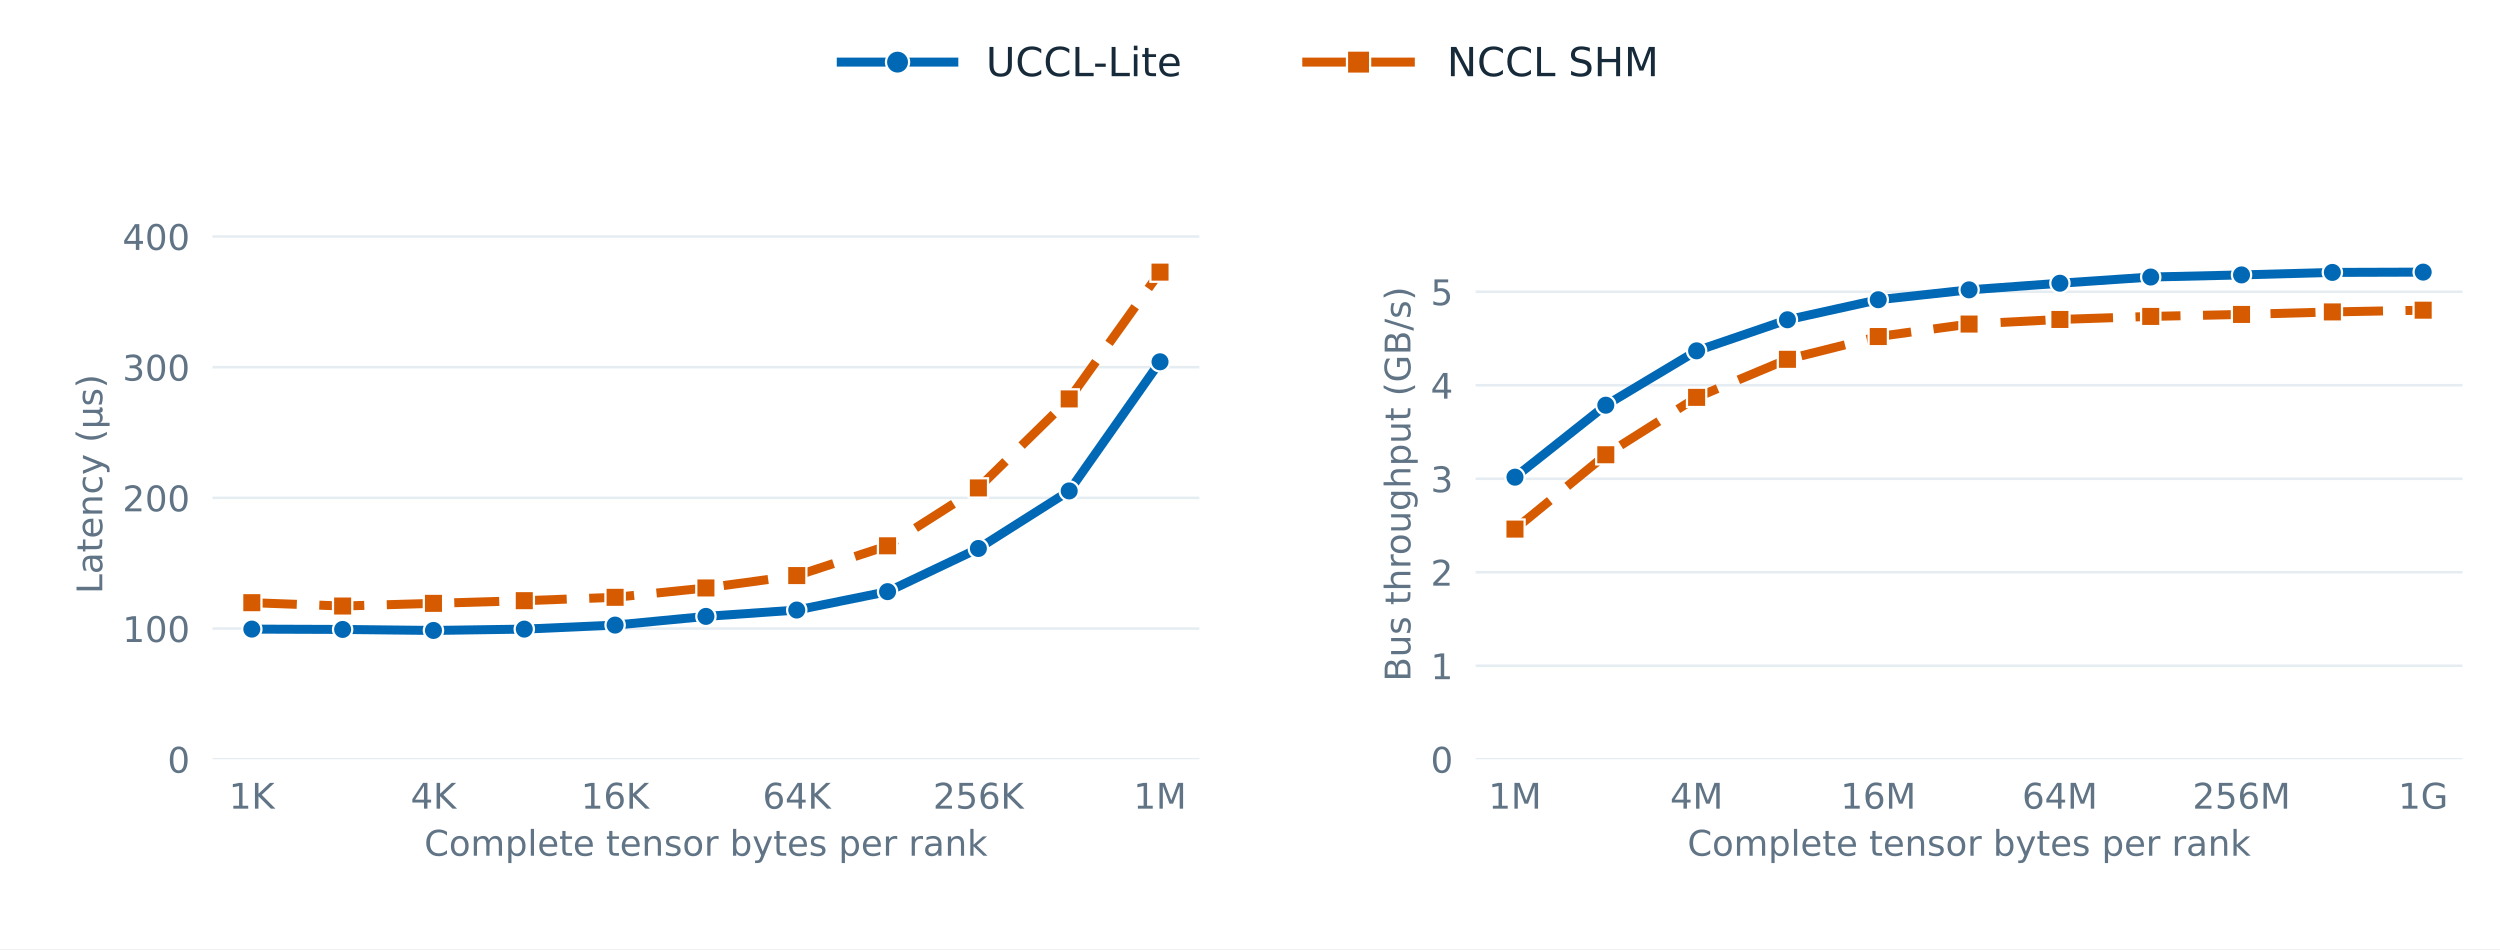
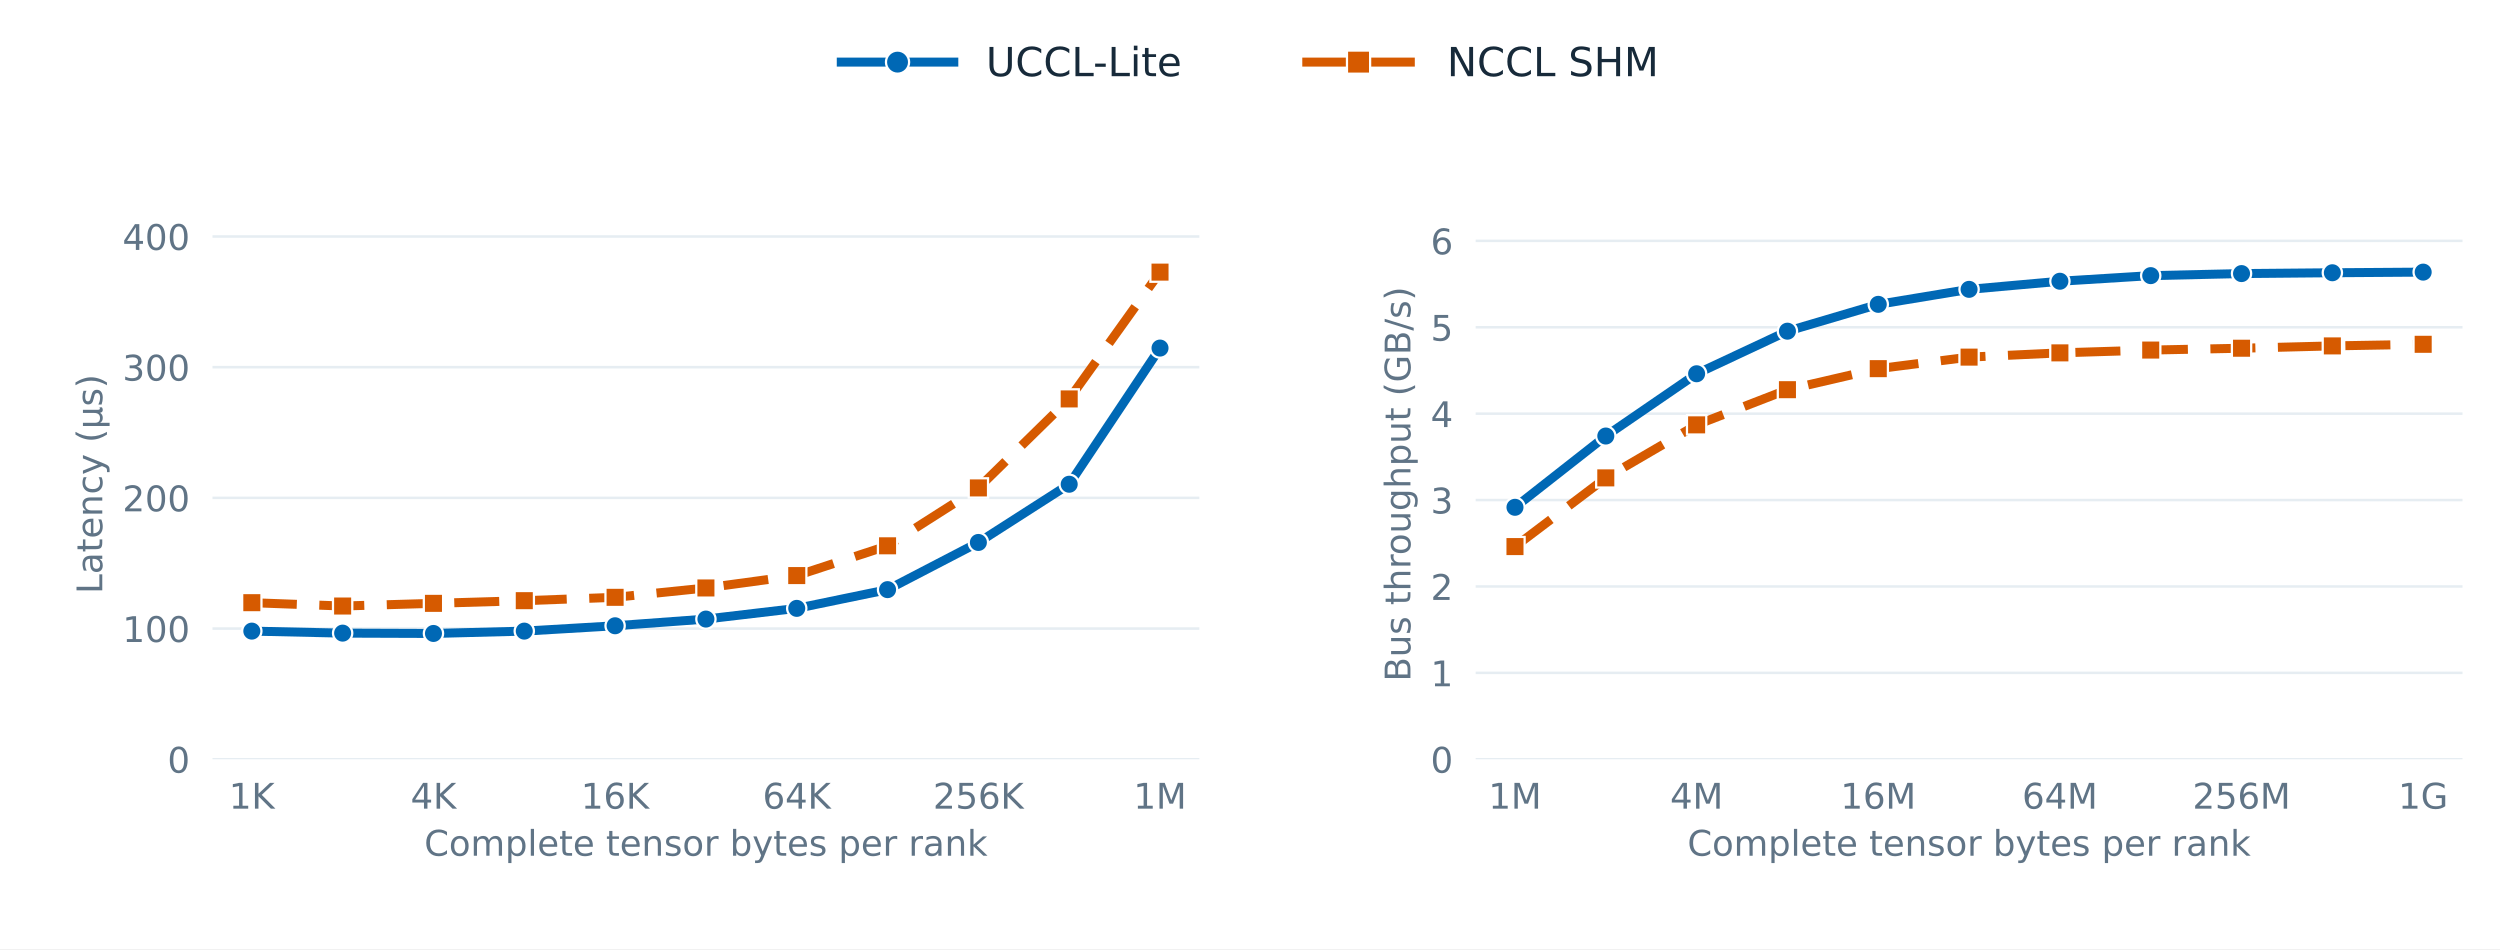
<svg xmlns="http://www.w3.org/2000/svg" xmlns:xlink="http://www.w3.org/1999/xlink" width="777.6pt" height="295.2pt" viewBox="0 0 777.6 295.2" version="1.1">
  <defs>
    <style type="text/css">*{stroke-linejoin: round; stroke-linecap: butt}</style>
  </defs>
  <g id="figure_1">
    <g id="patch_1">
      <path d="M 0 295.2 L 777.6 295.2 L 777.6 0 L 0 0 z " style="fill: #ffffff" />
    </g>
    <g id="axes_1">
      <g id="patch_2">
        <path d="M 66.096 236.16 L 373.043 236.16 L 373.043 64.944 L 66.096 64.944 z " style="fill: #ffffff" />
      </g>
      <g id="matplotlib.axis_1">
        <g id="xtick_1">
          <g id="line2d_1" />
          <g id="text_1">
            <text style="font-size: 11px; font-family: 'DejaVu Sans'; text-anchor: middle; fill: #607486" x="78.327" y="251.518" transform="rotate(-0 78.32651 251.5183)">1K</text>
          </g>
        </g>
        <g id="xtick_2">
          <g id="line2d_2" />
          <g id="text_2">
            <text style="font-size: 11px; font-family: 'DejaVu Sans'; text-anchor: middle; fill: #607486" x="134.824" y="251.518" transform="rotate(-0 134.8238 251.5183)">4K</text>
          </g>
        </g>
        <g id="xtick_3">
          <g id="line2d_3" />
          <g id="text_3">
            <text style="font-size: 11px; font-family: 'DejaVu Sans'; text-anchor: middle; fill: #607486" x="191.321" y="251.518" transform="rotate(-0 191.3211 251.5183)">16K</text>
          </g>
        </g>
        <g id="xtick_4">
          <g id="line2d_4" />
          <g id="text_4">
            <text style="font-size: 11px; font-family: 'DejaVu Sans'; text-anchor: middle; fill: #607486" x="247.818" y="251.518" transform="rotate(-0 247.8183 251.5183)">64K</text>
          </g>
        </g>
        <g id="xtick_5">
          <g id="line2d_5" />
          <g id="text_5">
            <text style="font-size: 11px; font-family: 'DejaVu Sans'; text-anchor: middle; fill: #607486" x="304.316" y="251.518" transform="rotate(-0 304.3156 251.5183)">256K</text>
          </g>
        </g>
        <g id="xtick_6">
          <g id="line2d_6" />
          <g id="text_6">
            <text style="font-size: 11px; font-family: 'DejaVu Sans'; text-anchor: middle; fill: #607486" x="360.813" y="251.518" transform="rotate(-0 360.8129 251.5183)">1M</text>
          </g>
        </g>
        <g id="text_7">
          <text style="font-size: 11px; font-family: 'DejaVu Sans'; text-anchor: middle; fill: #607486" x="219.57" y="266.164" transform="rotate(-0 219.5697 266.1642)">Complete tensor bytes per rank</text>
        </g>
      </g>
      <g id="matplotlib.axis_2">
        <g id="ytick_1">
          <g id="line2d_7">
            <path d="M 66.096 236.16 L 373.043 236.16 " clip-path="url(#pcc9501a2ec)" style="fill: none; stroke: #e6edf2; stroke-width: 0.8; stroke-linecap: square" />
          </g>
          <g id="line2d_8" />
          <g id="text_8">
            <text style="font-size: 11px; font-family: 'DejaVu Sans'; text-anchor: end; fill: #607486" x="59.096" y="240.339" transform="rotate(-0 59.096 240.3391)">0</text>
          </g>
        </g>
        <g id="ytick_2">
          <g id="line2d_9">
            <path d="M 66.096 195.51 L 373.043 195.51 " clip-path="url(#pcc9501a2ec)" style="fill: none; stroke: #e6edf2; stroke-width: 0.8; stroke-linecap: square" />
          </g>
          <g id="line2d_10" />
          <g id="text_9">
            <text style="font-size: 11px; font-family: 'DejaVu Sans'; text-anchor: end; fill: #607486" x="59.096" y="199.689" transform="rotate(-0 59.096 199.6888)">100</text>
          </g>
        </g>
        <g id="ytick_3">
          <g id="line2d_11">
            <path d="M 66.096 154.859 L 373.043 154.859 " clip-path="url(#pcc9501a2ec)" style="fill: none; stroke: #e6edf2; stroke-width: 0.8; stroke-linecap: square" />
          </g>
          <g id="line2d_12" />
          <g id="text_10">
            <text style="font-size: 11px; font-family: 'DejaVu Sans'; text-anchor: end; fill: #607486" x="59.096" y="159.038" transform="rotate(-0 59.096 159.0384)">200</text>
          </g>
        </g>
        <g id="ytick_4">
          <g id="line2d_13">
            <path d="M 66.096 114.209 L 373.043 114.209 " clip-path="url(#pcc9501a2ec)" style="fill: none; stroke: #e6edf2; stroke-width: 0.8; stroke-linecap: square" />
          </g>
          <g id="line2d_14" />
          <g id="text_11">
            <text style="font-size: 11px; font-family: 'DejaVu Sans'; text-anchor: end; fill: #607486" x="59.096" y="118.388" transform="rotate(-0 59.096 118.388)">300</text>
          </g>
        </g>
        <g id="ytick_5">
          <g id="line2d_15">
            <path d="M 66.096 73.558 L 373.043 73.558 " clip-path="url(#pcc9501a2ec)" style="fill: none; stroke: #e6edf2; stroke-width: 0.8; stroke-linecap: square" />
          </g>
          <g id="line2d_16" />
          <g id="text_12">
            <text style="font-size: 11px; font-family: 'DejaVu Sans'; text-anchor: end; fill: #607486" x="59.096" y="77.738" transform="rotate(-0 59.096 77.73764)">400</text>
          </g>
        </g>
        <g id="text_13">
          <text style="font-size: 11px; font-family: 'DejaVu Sans'; text-anchor: middle; fill: #607486" x="31.812" y="150.552" transform="rotate(-90 31.81209 150.552)">Latency (µs)</text>
        </g>
      </g>
      <g id="line2d_17">
        <path d="M 78.327 187.458 L 106.575 188.498 L 134.824 187.666 L 163.072 186.833 L 191.321 185.793 L 219.57 182.879 L 247.818 179.028 L 276.067 169.767 L 304.316 151.763 L 332.564 124.082 L 360.813 84.641 " clip-path="url(#pcc9501a2ec)" style="fill: none; stroke-dasharray: 14,7; stroke-dashoffset: 0; stroke: #d65a00; stroke-width: 2.8" />
        <defs>
          <path id="mbd1e659322" d="M -3 3 L 3 3 L 3 -3 L -3 -3 z " style="stroke: #ffffff; stroke-width: 0.7; stroke-linejoin: miter" />
        </defs>
        <g clip-path="url(#pcc9501a2ec)">
          <use xlink:href="#mbd1e659322" x="78.327" y="187.458" style="fill: #d65a00; stroke: #ffffff; stroke-width: 0.7; stroke-linejoin: miter" />
          <use xlink:href="#mbd1e659322" x="106.575" y="188.498" style="fill: #d65a00; stroke: #ffffff; stroke-width: 0.7; stroke-linejoin: miter" />
          <use xlink:href="#mbd1e659322" x="134.824" y="187.666" style="fill: #d65a00; stroke: #ffffff; stroke-width: 0.7; stroke-linejoin: miter" />
          <use xlink:href="#mbd1e659322" x="163.072" y="186.833" style="fill: #d65a00; stroke: #ffffff; stroke-width: 0.7; stroke-linejoin: miter" />
          <use xlink:href="#mbd1e659322" x="191.321" y="185.793" style="fill: #d65a00; stroke: #ffffff; stroke-width: 0.7; stroke-linejoin: miter" />
          <use xlink:href="#mbd1e659322" x="219.57" y="182.879" style="fill: #d65a00; stroke: #ffffff; stroke-width: 0.7; stroke-linejoin: miter" />
          <use xlink:href="#mbd1e659322" x="247.818" y="179.028" style="fill: #d65a00; stroke: #ffffff; stroke-width: 0.7; stroke-linejoin: miter" />
          <use xlink:href="#mbd1e659322" x="276.067" y="169.767" style="fill: #d65a00; stroke: #ffffff; stroke-width: 0.7; stroke-linejoin: miter" />
          <use xlink:href="#mbd1e659322" x="304.316" y="151.763" style="fill: #d65a00; stroke: #ffffff; stroke-width: 0.7; stroke-linejoin: miter" />
          <use xlink:href="#mbd1e659322" x="332.564" y="124.082" style="fill: #d65a00; stroke: #ffffff; stroke-width: 0.7; stroke-linejoin: miter" />
          <use xlink:href="#mbd1e659322" x="360.813" y="84.641" style="fill: #d65a00; stroke: #ffffff; stroke-width: 0.7; stroke-linejoin: miter" />
        </g>
      </g>
      <g id="line2d_18">
-         <path d="M 78.327 195.679 L 106.575 195.783 L 134.824 196.095 L 163.072 195.679 L 191.321 194.43 L 219.57 191.724 L 247.818 189.747 L 276.067 184.023 L 304.316 170.599 L 332.564 152.7 L 360.813 112.531 " clip-path="url(#pcc9501a2ec)" style="fill: none; stroke: #0068b5; stroke-width: 2.8; stroke-linecap: square" />
+         <path d="M 78.327 196.303 L 106.575 196.928 L 134.824 197.032 L 163.072 196.303 L 191.321 194.638 L 219.57 192.557 L 247.818 189.227 L 276.067 183.399 L 304.316 168.726 L 332.564 150.619 L 360.813 108.264 " clip-path="url(#pcc9501a2ec)" style="fill: none; stroke: #0068b5; stroke-width: 2.8; stroke-linecap: square" />
        <defs>
          <path id="me8a90994ab" d="M 0 3 C 0.796 3 1.559 2.684 2.121 2.121 C 2.684 1.559 3 0.796 3 0 C 3 -0.796 2.684 -1.559 2.121 -2.121 C 1.559 -2.684 0.796 -3 0 -3 C -0.796 -3 -1.559 -2.684 -2.121 -2.121 C -2.684 -1.559 -3 -0.796 -3 0 C -3 0.796 -2.684 1.559 -2.121 2.121 C -1.559 2.684 -0.796 3 0 3 z " style="stroke: #ffffff; stroke-width: 0.7" />
        </defs>
        <g clip-path="url(#pcc9501a2ec)">
-           <use xlink:href="#me8a90994ab" x="78.327" y="195.679" style="fill: #0068b5; stroke: #ffffff; stroke-width: 0.7" />
-           <use xlink:href="#me8a90994ab" x="106.575" y="195.783" style="fill: #0068b5; stroke: #ffffff; stroke-width: 0.7" />
-           <use xlink:href="#me8a90994ab" x="134.824" y="196.095" style="fill: #0068b5; stroke: #ffffff; stroke-width: 0.7" />
-           <use xlink:href="#me8a90994ab" x="163.072" y="195.679" style="fill: #0068b5; stroke: #ffffff; stroke-width: 0.7" />
-           <use xlink:href="#me8a90994ab" x="191.321" y="194.43" style="fill: #0068b5; stroke: #ffffff; stroke-width: 0.7" />
-           <use xlink:href="#me8a90994ab" x="219.57" y="191.724" style="fill: #0068b5; stroke: #ffffff; stroke-width: 0.7" />
-           <use xlink:href="#me8a90994ab" x="247.818" y="189.747" style="fill: #0068b5; stroke: #ffffff; stroke-width: 0.7" />
-           <use xlink:href="#me8a90994ab" x="276.067" y="184.023" style="fill: #0068b5; stroke: #ffffff; stroke-width: 0.7" />
-           <use xlink:href="#me8a90994ab" x="304.316" y="170.599" style="fill: #0068b5; stroke: #ffffff; stroke-width: 0.7" />
-           <use xlink:href="#me8a90994ab" x="332.564" y="152.7" style="fill: #0068b5; stroke: #ffffff; stroke-width: 0.7" />
-           <use xlink:href="#me8a90994ab" x="360.813" y="112.531" style="fill: #0068b5; stroke: #ffffff; stroke-width: 0.7" />
+           <use xlink:href="#me8a90994ab" x="78.327" y="196.303" style="fill: #0068b5; stroke: #ffffff; stroke-width: 0.7" />
+           <use xlink:href="#me8a90994ab" x="106.575" y="196.928" style="fill: #0068b5; stroke: #ffffff; stroke-width: 0.7" />
+           <use xlink:href="#me8a90994ab" x="134.824" y="197.032" style="fill: #0068b5; stroke: #ffffff; stroke-width: 0.7" />
+           <use xlink:href="#me8a90994ab" x="163.072" y="196.303" style="fill: #0068b5; stroke: #ffffff; stroke-width: 0.7" />
+           <use xlink:href="#me8a90994ab" x="191.321" y="194.638" style="fill: #0068b5; stroke: #ffffff; stroke-width: 0.7" />
+           <use xlink:href="#me8a90994ab" x="219.57" y="192.557" style="fill: #0068b5; stroke: #ffffff; stroke-width: 0.7" />
+           <use xlink:href="#me8a90994ab" x="247.818" y="189.227" style="fill: #0068b5; stroke: #ffffff; stroke-width: 0.7" />
+           <use xlink:href="#me8a90994ab" x="276.067" y="183.399" style="fill: #0068b5; stroke: #ffffff; stroke-width: 0.7" />
+           <use xlink:href="#me8a90994ab" x="304.316" y="168.726" style="fill: #0068b5; stroke: #ffffff; stroke-width: 0.7" />
+           <use xlink:href="#me8a90994ab" x="332.564" y="150.619" style="fill: #0068b5; stroke: #ffffff; stroke-width: 0.7" />
+           <use xlink:href="#me8a90994ab" x="360.813" y="108.264" style="fill: #0068b5; stroke: #ffffff; stroke-width: 0.7" />
        </g>
      </g>
    </g>
    <g id="axes_2">
      <g id="patch_3">
        <path d="M 458.989 236.16 L 765.936 236.16 L 765.936 64.944 L 458.989 64.944 z " style="fill: #ffffff" />
      </g>
      <g id="matplotlib.axis_3">
        <g id="xtick_7">
          <g id="line2d_19" />
          <g id="text_14">
            <text style="font-size: 11px; font-family: 'DejaVu Sans'; text-anchor: middle; fill: #607486" x="471.219" y="251.518" transform="rotate(-0 471.2191 251.5183)">1M</text>
          </g>
        </g>
        <g id="xtick_8">
          <g id="line2d_20" />
          <g id="text_15">
            <text style="font-size: 11px; font-family: 'DejaVu Sans'; text-anchor: middle; fill: #607486" x="527.716" y="251.518" transform="rotate(-0 527.7164 251.5183)">4M</text>
          </g>
        </g>
        <g id="xtick_9">
          <g id="line2d_21" />
          <g id="text_16">
            <text style="font-size: 11px; font-family: 'DejaVu Sans'; text-anchor: middle; fill: #607486" x="584.214" y="251.518" transform="rotate(-0 584.2137 251.5183)">16M</text>
          </g>
        </g>
        <g id="xtick_10">
          <g id="line2d_22" />
          <g id="text_17">
            <text style="font-size: 11px; font-family: 'DejaVu Sans'; text-anchor: middle; fill: #607486" x="640.711" y="251.518" transform="rotate(-0 640.711 251.5183)">64M</text>
          </g>
        </g>
        <g id="xtick_11">
          <g id="line2d_23" />
          <g id="text_18">
            <text style="font-size: 11px; font-family: 'DejaVu Sans'; text-anchor: middle; fill: #607486" x="697.208" y="251.518" transform="rotate(-0 697.2082 251.5183)">256M</text>
          </g>
        </g>
        <g id="xtick_12">
          <g id="line2d_24" />
          <g id="text_19">
            <text style="font-size: 11px; font-family: 'DejaVu Sans'; text-anchor: middle; fill: #607486" x="753.705" y="251.518" transform="rotate(-0 753.7055 251.5183)">1G</text>
          </g>
        </g>
        <g id="text_20">
          <text style="font-size: 11px; font-family: 'DejaVu Sans'; text-anchor: middle; fill: #607486" x="612.462" y="266.164" transform="rotate(-0 612.4623 266.1642)">Complete tensor bytes per rank</text>
        </g>
      </g>
      <g id="matplotlib.axis_4">
        <g id="ytick_6">
          <g id="line2d_25">
            <path d="M 458.989 236.16 L 765.936 236.16 " clip-path="url(#pd6201156bf)" style="fill: none; stroke: #e6edf2; stroke-width: 0.8; stroke-linecap: square" />
          </g>
          <g id="line2d_26" />
          <g id="text_21">
            <text style="font-size: 11px; font-family: 'DejaVu Sans'; text-anchor: end; fill: #607486" x="451.989" y="240.339" transform="rotate(-0 451.9886 240.3391)">0</text>
          </g>
        </g>
        <g id="ytick_7">
          <g id="line2d_27">
-             <path d="M 458.989 207.077 L 765.936 207.077 " clip-path="url(#pd6201156bf)" style="fill: none; stroke: #e6edf2; stroke-width: 0.8; stroke-linecap: square" />
+             <path d="M 458.989 209.286 L 765.936 209.286 " clip-path="url(#pd6201156bf)" style="fill: none; stroke: #e6edf2; stroke-width: 0.8; stroke-linecap: square" />
          </g>
          <g id="line2d_28" />
          <g id="text_22">
-             <text style="font-size: 11px; font-family: 'DejaVu Sans'; text-anchor: end; fill: #607486" x="451.989" y="211.256" transform="rotate(-0 451.9886 211.256)">1</text>
+             <text style="font-size: 11px; font-family: 'DejaVu Sans'; text-anchor: end; fill: #607486" x="451.989" y="213.465" transform="rotate(-0 451.9886 213.4655)">1</text>
          </g>
        </g>
        <g id="ytick_8">
          <g id="line2d_29">
-             <path d="M 458.989 177.994 L 765.936 177.994 " clip-path="url(#pd6201156bf)" style="fill: none; stroke: #e6edf2; stroke-width: 0.8; stroke-linecap: square" />
+             <path d="M 458.989 182.413 L 765.936 182.413 " clip-path="url(#pd6201156bf)" style="fill: none; stroke: #e6edf2; stroke-width: 0.8; stroke-linecap: square" />
          </g>
          <g id="line2d_30" />
          <g id="text_23">
-             <text style="font-size: 11px; font-family: 'DejaVu Sans'; text-anchor: end; fill: #607486" x="451.989" y="182.173" transform="rotate(-0 451.9886 182.1728)">2</text>
+             <text style="font-size: 11px; font-family: 'DejaVu Sans'; text-anchor: end; fill: #607486" x="451.989" y="186.592" transform="rotate(-0 451.9886 186.5918)">2</text>
          </g>
        </g>
        <g id="ytick_9">
          <g id="line2d_31">
-             <path d="M 458.989 148.91 L 765.936 148.91 " clip-path="url(#pd6201156bf)" style="fill: none; stroke: #e6edf2; stroke-width: 0.8; stroke-linecap: square" />
+             <path d="M 458.989 155.539 L 765.936 155.539 " clip-path="url(#pd6201156bf)" style="fill: none; stroke: #e6edf2; stroke-width: 0.8; stroke-linecap: square" />
          </g>
          <g id="line2d_32" />
          <g id="text_24">
-             <text style="font-size: 11px; font-family: 'DejaVu Sans'; text-anchor: end; fill: #607486" x="451.989" y="153.09" transform="rotate(-0 451.9886 153.0896)">3</text>
+             <text style="font-size: 11px; font-family: 'DejaVu Sans'; text-anchor: end; fill: #607486" x="451.989" y="159.718" transform="rotate(-0 451.9886 159.7181)">3</text>
          </g>
        </g>
        <g id="ytick_10">
          <g id="line2d_33">
-             <path d="M 458.989 119.827 L 765.936 119.827 " clip-path="url(#pd6201156bf)" style="fill: none; stroke: #e6edf2; stroke-width: 0.8; stroke-linecap: square" />
+             <path d="M 458.989 128.665 L 765.936 128.665 " clip-path="url(#pd6201156bf)" style="fill: none; stroke: #e6edf2; stroke-width: 0.8; stroke-linecap: square" />
          </g>
          <g id="line2d_34" />
          <g id="text_25">
-             <text style="font-size: 11px; font-family: 'DejaVu Sans'; text-anchor: end; fill: #607486" x="451.989" y="124.006" transform="rotate(-0 451.9886 124.0064)">4</text>
+             <text style="font-size: 11px; font-family: 'DejaVu Sans'; text-anchor: end; fill: #607486" x="451.989" y="132.844" transform="rotate(-0 451.9886 132.8445)">4</text>
          </g>
        </g>
        <g id="ytick_11">
          <g id="line2d_35">
-             <path d="M 458.989 90.744 L 765.936 90.744 " clip-path="url(#pd6201156bf)" style="fill: none; stroke: #e6edf2; stroke-width: 0.8; stroke-linecap: square" />
+             <path d="M 458.989 101.792 L 765.936 101.792 " clip-path="url(#pd6201156bf)" style="fill: none; stroke: #e6edf2; stroke-width: 0.8; stroke-linecap: square" />
          </g>
          <g id="line2d_36" />
          <g id="text_26">
-             <text style="font-size: 11px; font-family: 'DejaVu Sans'; text-anchor: end; fill: #607486" x="451.989" y="94.923" transform="rotate(-0 451.9886 94.92322)">5</text>
-           </g>
-         </g>
-         <g id="text_27">
+             <text style="font-size: 11px; font-family: 'DejaVu Sans'; text-anchor: end; fill: #607486" x="451.989" y="105.971" transform="rotate(-0 451.9886 105.9708)">5</text>
+           </g>
+         </g>
+         <g id="ytick_12">
+           <g id="line2d_37">
+             <path d="M 458.989 74.918 L 765.936 74.918 " clip-path="url(#pd6201156bf)" style="fill: none; stroke: #e6edf2; stroke-width: 0.8; stroke-linecap: square" />
+           </g>
+           <g id="line2d_38" />
+           <g id="text_27">
+             <text style="font-size: 11px; font-family: 'DejaVu Sans'; text-anchor: end; fill: #607486" x="451.989" y="79.097" transform="rotate(-0 451.9886 79.09715)">6</text>
+           </g>
+         </g>
+         <g id="text_28">
          <text style="font-size: 11px; font-family: 'DejaVu Sans'; text-anchor: middle; fill: #607486" x="438.702" y="150.552" transform="rotate(-90 438.7022 150.552)">Bus throughput (GB/s)</text>
        </g>
      </g>
-       <g id="line2d_37">
-         <path d="M 471.219 164.571 L 499.468 141.445 L 527.716 123.596 L 555.965 111.757 L 584.214 104.676 L 612.462 100.796 L 640.711 99.364 L 668.96 98.419 L 697.208 97.803 L 725.457 97.02 L 753.705 96.481 " clip-path="url(#pd6201156bf)" style="fill: none; stroke-dasharray: 14,7; stroke-dashoffset: 0; stroke: #d65a00; stroke-width: 2.8" />
+       <g id="line2d_39">
+         <path d="M 471.219 170.009 L 499.468 148.64 L 527.716 132.148 L 555.965 121.208 L 584.214 114.665 L 612.462 111.08 L 640.711 109.757 L 668.96 108.884 L 697.208 108.314 L 725.457 107.591 L 753.705 107.092 " clip-path="url(#pd6201156bf)" style="fill: none; stroke-dasharray: 14,7; stroke-dashoffset: 0; stroke: #d65a00; stroke-width: 2.8" />
        <g clip-path="url(#pd6201156bf)">
-           <use xlink:href="#mbd1e659322" x="471.219" y="164.571" style="fill: #d65a00; stroke: #ffffff; stroke-width: 0.7; stroke-linejoin: miter" />
-           <use xlink:href="#mbd1e659322" x="499.468" y="141.445" style="fill: #d65a00; stroke: #ffffff; stroke-width: 0.7; stroke-linejoin: miter" />
-           <use xlink:href="#mbd1e659322" x="527.716" y="123.596" style="fill: #d65a00; stroke: #ffffff; stroke-width: 0.7; stroke-linejoin: miter" />
-           <use xlink:href="#mbd1e659322" x="555.965" y="111.757" style="fill: #d65a00; stroke: #ffffff; stroke-width: 0.7; stroke-linejoin: miter" />
-           <use xlink:href="#mbd1e659322" x="584.214" y="104.676" style="fill: #d65a00; stroke: #ffffff; stroke-width: 0.7; stroke-linejoin: miter" />
-           <use xlink:href="#mbd1e659322" x="612.462" y="100.796" style="fill: #d65a00; stroke: #ffffff; stroke-width: 0.7; stroke-linejoin: miter" />
-           <use xlink:href="#mbd1e659322" x="640.711" y="99.364" style="fill: #d65a00; stroke: #ffffff; stroke-width: 0.7; stroke-linejoin: miter" />
-           <use xlink:href="#mbd1e659322" x="668.96" y="98.419" style="fill: #d65a00; stroke: #ffffff; stroke-width: 0.7; stroke-linejoin: miter" />
-           <use xlink:href="#mbd1e659322" x="697.208" y="97.803" style="fill: #d65a00; stroke: #ffffff; stroke-width: 0.7; stroke-linejoin: miter" />
-           <use xlink:href="#mbd1e659322" x="725.457" y="97.02" style="fill: #d65a00; stroke: #ffffff; stroke-width: 0.7; stroke-linejoin: miter" />
-           <use xlink:href="#mbd1e659322" x="753.705" y="96.481" style="fill: #d65a00; stroke: #ffffff; stroke-width: 0.7; stroke-linejoin: miter" />
-         </g>
-       </g>
-       <g id="line2d_38">
-         <path d="M 471.219 148.421 L 499.468 126.034 L 527.716 109.123 L 555.965 99.46 L 584.214 93.227 L 612.462 90.155 L 640.711 88.097 L 668.96 86.169 L 697.208 85.509 L 725.457 84.731 L 753.705 84.641 " clip-path="url(#pd6201156bf)" style="fill: none; stroke: #0068b5; stroke-width: 2.8; stroke-linecap: square" />
+           <use xlink:href="#mbd1e659322" x="471.219" y="170.009" style="fill: #d65a00; stroke: #ffffff; stroke-width: 0.7; stroke-linejoin: miter" />
+           <use xlink:href="#mbd1e659322" x="499.468" y="148.64" style="fill: #d65a00; stroke: #ffffff; stroke-width: 0.7; stroke-linejoin: miter" />
+           <use xlink:href="#mbd1e659322" x="527.716" y="132.148" style="fill: #d65a00; stroke: #ffffff; stroke-width: 0.7; stroke-linejoin: miter" />
+           <use xlink:href="#mbd1e659322" x="555.965" y="121.208" style="fill: #d65a00; stroke: #ffffff; stroke-width: 0.7; stroke-linejoin: miter" />
+           <use xlink:href="#mbd1e659322" x="584.214" y="114.665" style="fill: #d65a00; stroke: #ffffff; stroke-width: 0.7; stroke-linejoin: miter" />
+           <use xlink:href="#mbd1e659322" x="612.462" y="111.08" style="fill: #d65a00; stroke: #ffffff; stroke-width: 0.7; stroke-linejoin: miter" />
+           <use xlink:href="#mbd1e659322" x="640.711" y="109.757" style="fill: #d65a00; stroke: #ffffff; stroke-width: 0.7; stroke-linejoin: miter" />
+           <use xlink:href="#mbd1e659322" x="668.96" y="108.884" style="fill: #d65a00; stroke: #ffffff; stroke-width: 0.7; stroke-linejoin: miter" />
+           <use xlink:href="#mbd1e659322" x="697.208" y="108.314" style="fill: #d65a00; stroke: #ffffff; stroke-width: 0.7; stroke-linejoin: miter" />
+           <use xlink:href="#mbd1e659322" x="725.457" y="107.591" style="fill: #d65a00; stroke: #ffffff; stroke-width: 0.7; stroke-linejoin: miter" />
+           <use xlink:href="#mbd1e659322" x="753.705" y="107.092" style="fill: #d65a00; stroke: #ffffff; stroke-width: 0.7; stroke-linejoin: miter" />
+         </g>
+       </g>
+       <g id="line2d_40">
+         <path d="M 471.219 157.791 L 499.468 135.622 L 527.716 116.253 L 555.965 103.013 L 584.214 94.663 L 612.462 89.999 L 640.711 87.479 L 668.96 85.732 L 697.208 85.095 L 725.457 84.837 L 753.705 84.641 " clip-path="url(#pd6201156bf)" style="fill: none; stroke: #0068b5; stroke-width: 2.8; stroke-linecap: square" />
        <g clip-path="url(#pd6201156bf)">
-           <use xlink:href="#me8a90994ab" x="471.219" y="148.421" style="fill: #0068b5; stroke: #ffffff; stroke-width: 0.7" />
-           <use xlink:href="#me8a90994ab" x="499.468" y="126.034" style="fill: #0068b5; stroke: #ffffff; stroke-width: 0.7" />
-           <use xlink:href="#me8a90994ab" x="527.716" y="109.123" style="fill: #0068b5; stroke: #ffffff; stroke-width: 0.7" />
-           <use xlink:href="#me8a90994ab" x="555.965" y="99.46" style="fill: #0068b5; stroke: #ffffff; stroke-width: 0.7" />
-           <use xlink:href="#me8a90994ab" x="584.214" y="93.227" style="fill: #0068b5; stroke: #ffffff; stroke-width: 0.7" />
-           <use xlink:href="#me8a90994ab" x="612.462" y="90.155" style="fill: #0068b5; stroke: #ffffff; stroke-width: 0.7" />
-           <use xlink:href="#me8a90994ab" x="640.711" y="88.097" style="fill: #0068b5; stroke: #ffffff; stroke-width: 0.7" />
-           <use xlink:href="#me8a90994ab" x="668.96" y="86.169" style="fill: #0068b5; stroke: #ffffff; stroke-width: 0.7" />
-           <use xlink:href="#me8a90994ab" x="697.208" y="85.509" style="fill: #0068b5; stroke: #ffffff; stroke-width: 0.7" />
-           <use xlink:href="#me8a90994ab" x="725.457" y="84.731" style="fill: #0068b5; stroke: #ffffff; stroke-width: 0.7" />
+           <use xlink:href="#me8a90994ab" x="471.219" y="157.791" style="fill: #0068b5; stroke: #ffffff; stroke-width: 0.7" />
+           <use xlink:href="#me8a90994ab" x="499.468" y="135.622" style="fill: #0068b5; stroke: #ffffff; stroke-width: 0.7" />
+           <use xlink:href="#me8a90994ab" x="527.716" y="116.253" style="fill: #0068b5; stroke: #ffffff; stroke-width: 0.7" />
+           <use xlink:href="#me8a90994ab" x="555.965" y="103.013" style="fill: #0068b5; stroke: #ffffff; stroke-width: 0.7" />
+           <use xlink:href="#me8a90994ab" x="584.214" y="94.663" style="fill: #0068b5; stroke: #ffffff; stroke-width: 0.7" />
+           <use xlink:href="#me8a90994ab" x="612.462" y="89.999" style="fill: #0068b5; stroke: #ffffff; stroke-width: 0.7" />
+           <use xlink:href="#me8a90994ab" x="640.711" y="87.479" style="fill: #0068b5; stroke: #ffffff; stroke-width: 0.7" />
+           <use xlink:href="#me8a90994ab" x="668.96" y="85.732" style="fill: #0068b5; stroke: #ffffff; stroke-width: 0.7" />
+           <use xlink:href="#me8a90994ab" x="697.208" y="85.095" style="fill: #0068b5; stroke: #ffffff; stroke-width: 0.7" />
+           <use xlink:href="#me8a90994ab" x="725.457" y="84.837" style="fill: #0068b5; stroke: #ffffff; stroke-width: 0.7" />
          <use xlink:href="#me8a90994ab" x="753.705" y="84.641" style="fill: #0068b5; stroke: #ffffff; stroke-width: 0.7" />
        </g>
      </g>
    </g>
    <g id="legend_1">
-       <g id="line2d_39">
+       <g id="line2d_41">
        <path d="M 261.671 19.325 L 279.171 19.325 L 296.671 19.325 " style="fill: none; stroke: #0068b5; stroke-width: 2.8; stroke-linecap: square" />
        <defs>
          <path id="m99c216711a" d="M 0 3.6 C 0.955 3.6 1.87 3.221 2.546 2.546 C 3.221 1.87 3.6 0.955 3.6 0 C 3.6 -0.955 3.221 -1.87 2.546 -2.546 C 1.87 -3.221 0.955 -3.6 0 -3.6 C -0.955 -3.6 -1.87 -3.221 -2.546 -2.546 C -3.221 -1.87 -3.6 -0.955 -3.6 0 C -3.6 0.955 -3.221 1.87 -2.546 2.546 C -1.87 3.221 -0.955 3.6 0 3.6 z " style="stroke: #ffffff; stroke-width: 0.7" />
        </defs>
        <g>
          <use xlink:href="#m99c216711a" x="279.171" y="19.325" style="fill: #0068b5; stroke: #ffffff; stroke-width: 0.7" />
        </g>
      </g>
-       <g id="text_28">
+       <g id="text_29">
        <text style="font-size: 12.5px; font-family: 'DejaVu Sans'; text-anchor: start; fill: #172a3a" x="306.671" y="23.7" transform="rotate(-0 306.6711 23.70005)">UCCL-Lite</text>
      </g>
-       <g id="line2d_40">
+       <g id="line2d_42">
        <path d="M 405.062 19.325 L 422.562 19.325 L 440.062 19.325 " style="fill: none; stroke-dasharray: 14,7; stroke-dashoffset: 0; stroke: #d65a00; stroke-width: 2.8" />
        <defs>
          <path id="ma80281dc45" d="M -3.6 3.6 L 3.6 3.6 L 3.6 -3.6 L -3.6 -3.6 z " style="stroke: #ffffff; stroke-width: 0.7; stroke-linejoin: miter" />
        </defs>
        <g>
          <use xlink:href="#ma80281dc45" x="422.562" y="19.325" style="fill: #d65a00; stroke: #ffffff; stroke-width: 0.7; stroke-linejoin: miter" />
        </g>
      </g>
-       <g id="text_29">
+       <g id="text_30">
        <text style="font-size: 12.5px; font-family: 'DejaVu Sans'; text-anchor: start; fill: #172a3a" x="450.062" y="23.7" transform="rotate(-0 450.0617 23.70005)">NCCL SHM</text>
      </g>
    </g>
  </g>
  <defs>
    <clipPath id="pcc9501a2ec">
      <rect x="66.096" y="64.944" width="306.947" height="171.216" />
    </clipPath>
    <clipPath id="pd6201156bf">
      <rect x="458.989" y="64.944" width="306.947" height="171.216" />
    </clipPath>
  </defs>
</svg>
